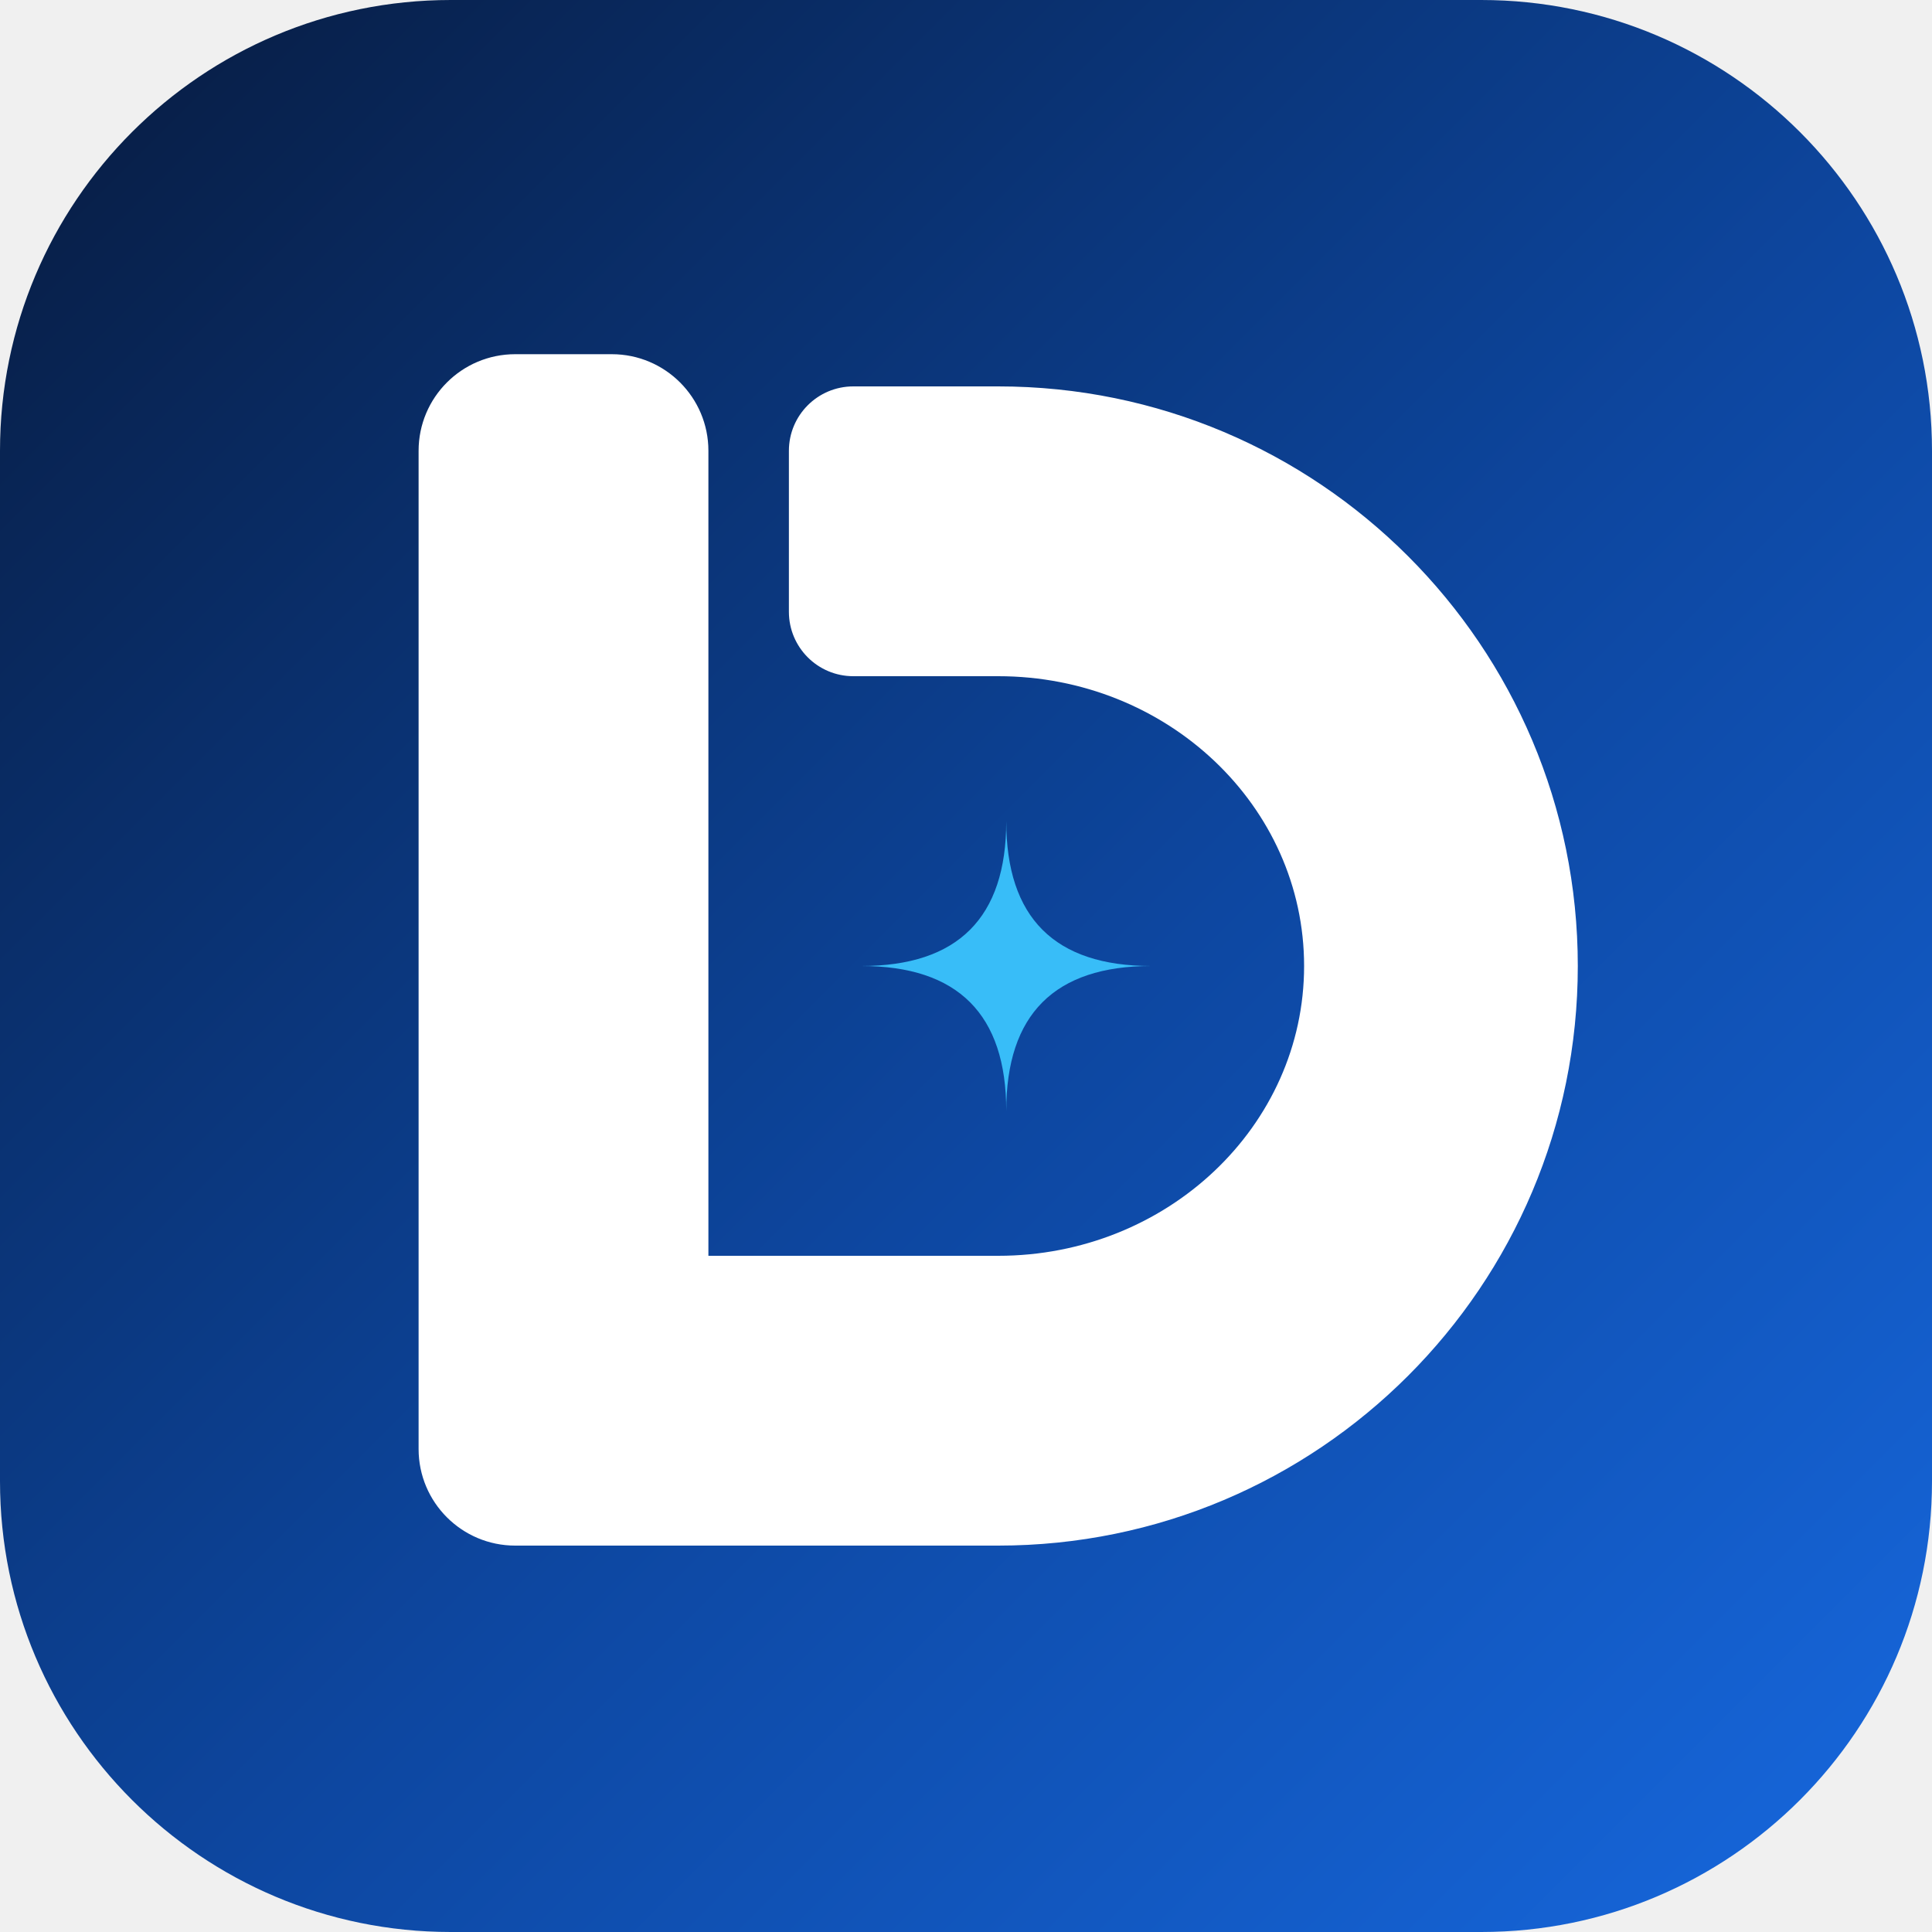
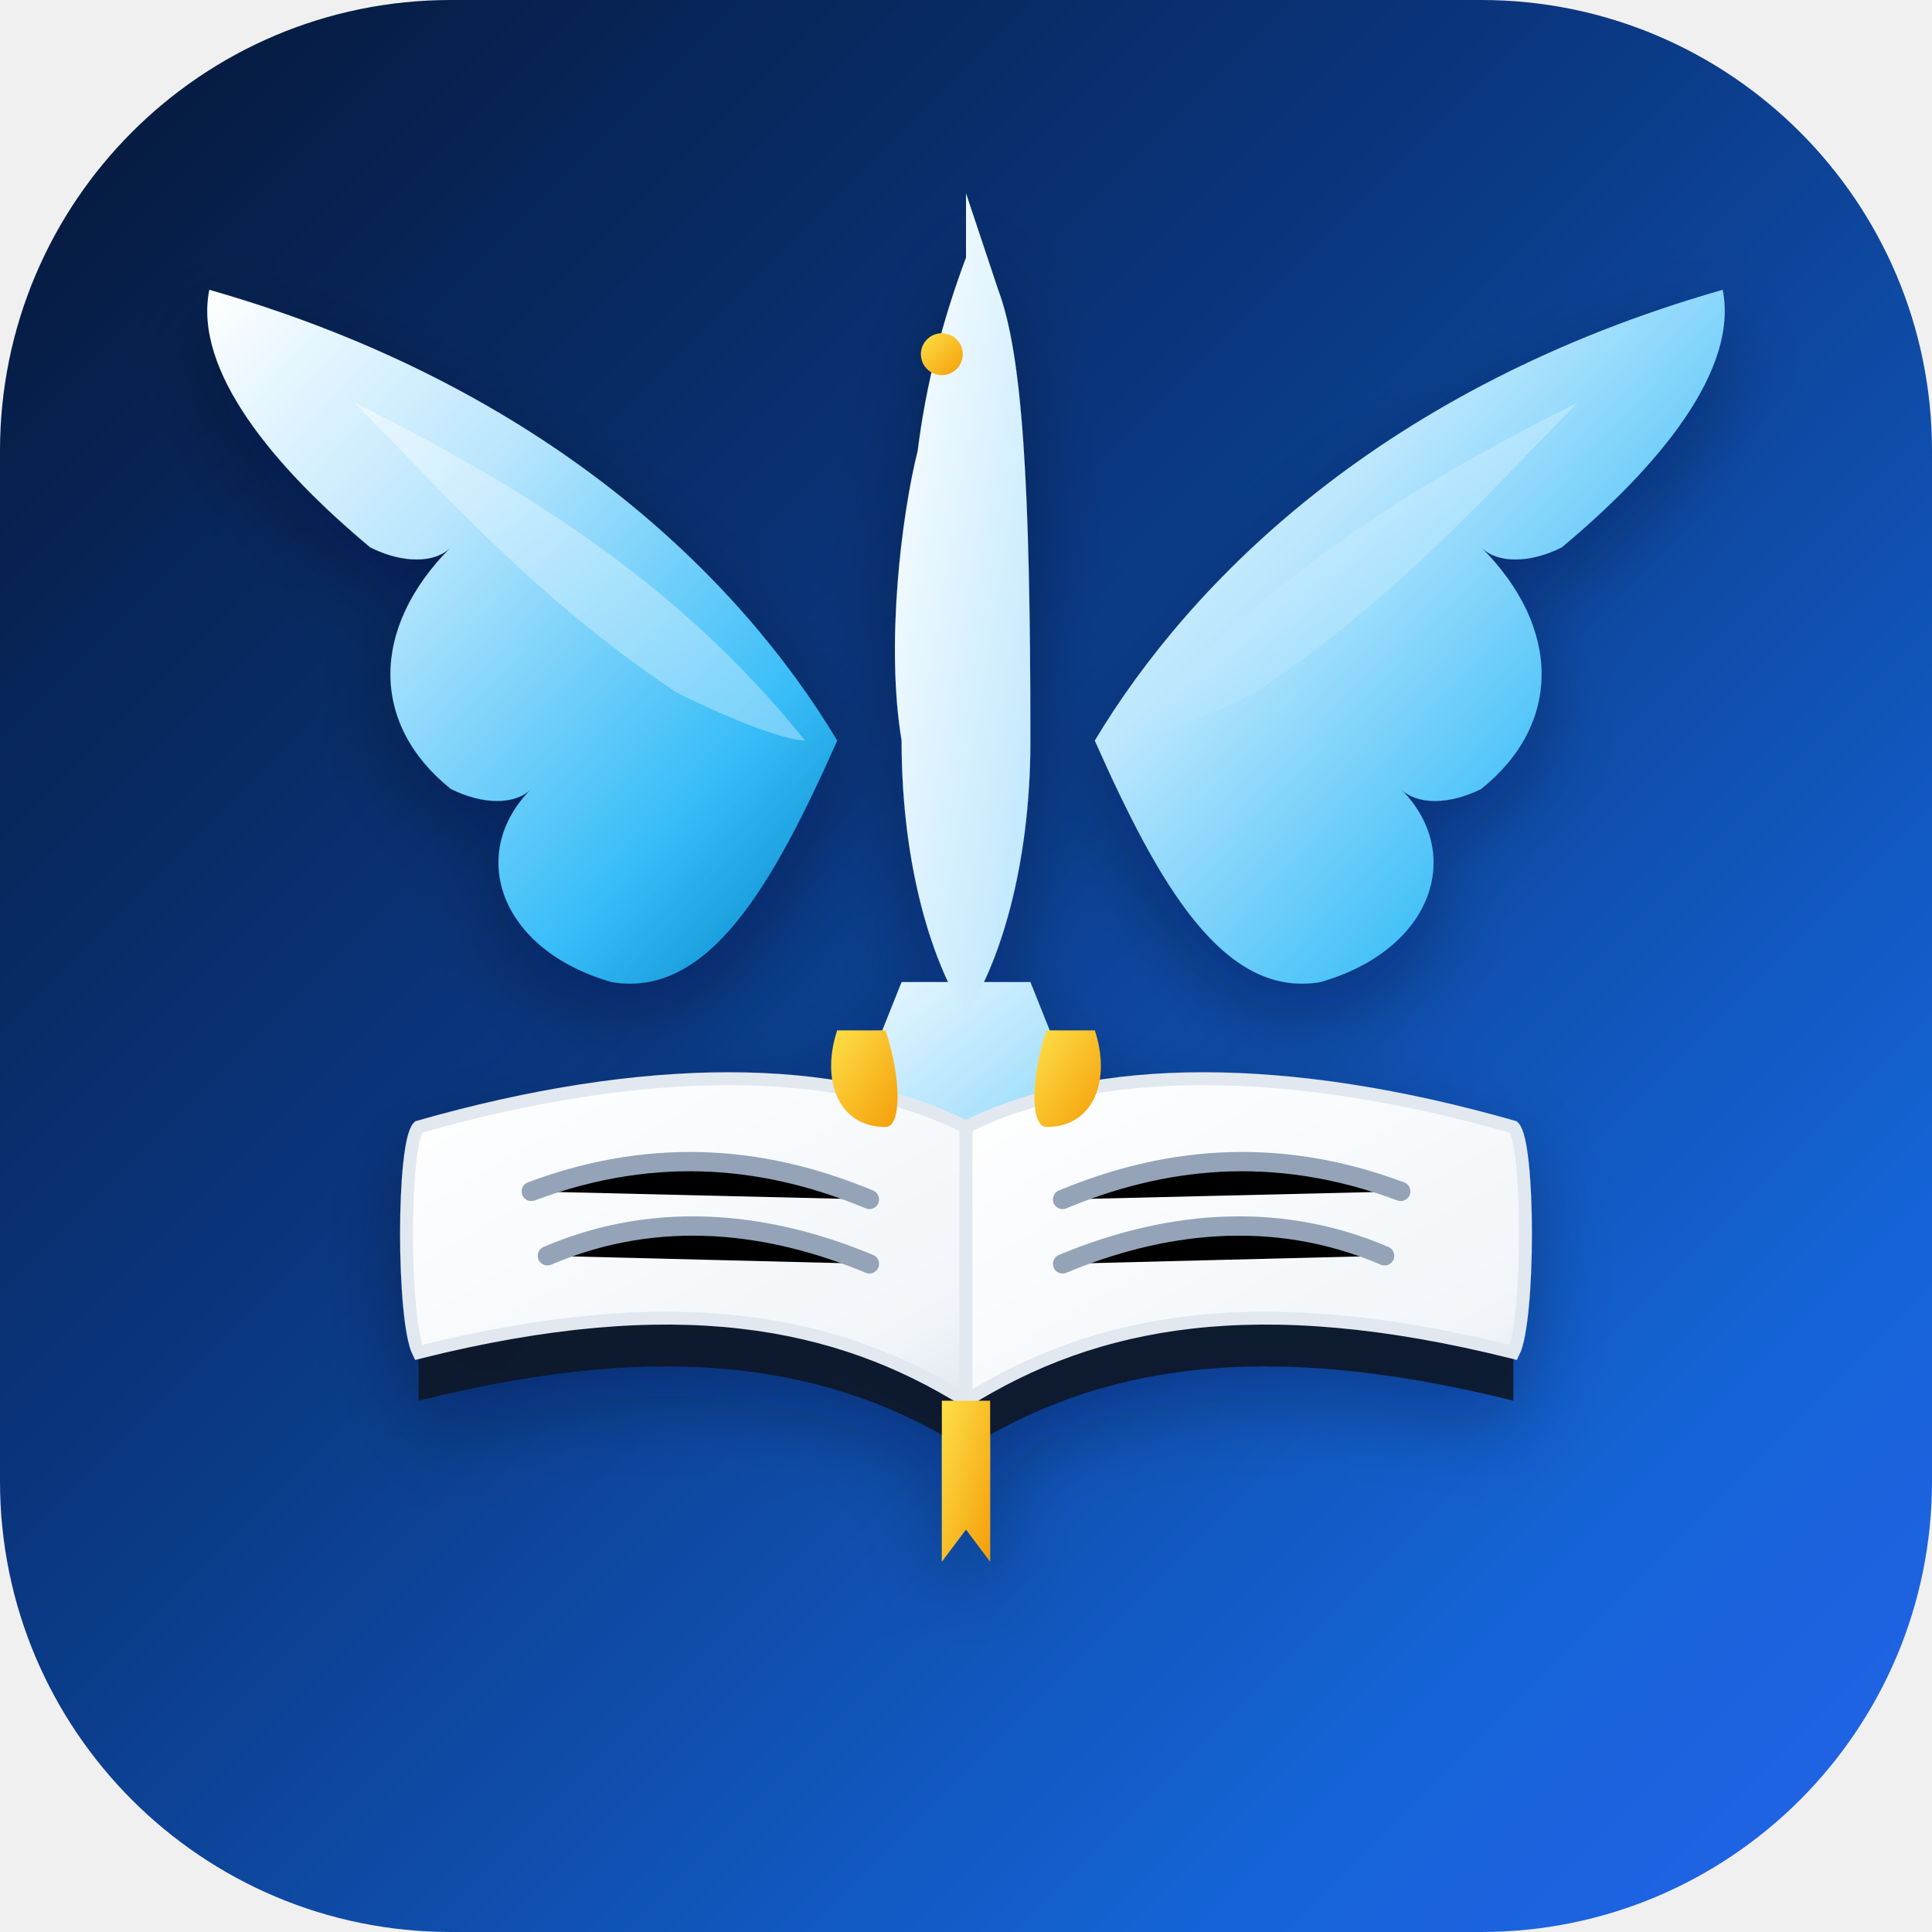
<svg xmlns="http://www.w3.org/2000/svg" viewBox="0 0 120 120" width="120" height="120">
  <defs>
-     <linearGradient id="ld-brand-grad" x1="0%" y1="0%" x2="100%" y2="100%">
-       <stop offset="0%" stop-color="#071A3D" />
-       <stop offset="35%" stop-color="#0B3C8A" />
-       <stop offset="70%" stop-color="#1769E0" />
-       <stop offset="100%" stop-color="#6366F1" />
+     <linearGradient id="bird-bg" x1="0%" y1="0%" x2="100%" y2="100%">
+       <stop offset="0%" stop-color="#051636" />
+       <stop offset="40%" stop-color="#0A367E" />
+       <stop offset="80%" stop-color="#1463D5" />
+       <stop offset="100%" stop-color="#2563EB" />
    </linearGradient>
-     <linearGradient id="ld-white-grad" x1="0%" y1="0%" x2="100%" y2="100%">
+     <linearGradient id="bird-wing-dark" x1="0%" y1="0%" x2="100%" y2="100%">
      <stop offset="0%" stop-color="#FFFFFF" />
-       <stop offset="100%" stop-color="#EAF4FF" />
-     </linearGradient>
-     <linearGradient id="ld-app-bg" x1="0%" y1="0%" x2="100%" y2="100%">
-       <stop offset="0%" stop-color="#071A3D" />
-       <stop offset="55%" stop-color="#0D47A1" />
-       <stop offset="100%" stop-color="#1769E0" />
-     </linearGradient>
-     <linearGradient id="ld-spark-grad" x1="0%" y1="0%" x2="100%" y2="100%">
-       <stop offset="0%" stop-color="#38BDF8" />
+       <stop offset="35%" stop-color="#BAE6FD" />
+       <stop offset="75%" stop-color="#38BDF8" />
      <stop offset="100%" stop-color="#0284C7" />
    </linearGradient>
+     <linearGradient id="bird-wing-light" x1="0%" y1="0%" x2="100%" y2="100%">
+       <stop offset="0%" stop-color="#071A3D" />
+       <stop offset="45%" stop-color="#1E40AF" />
+       <stop offset="85%" stop-color="#2563EB" />
+       <stop offset="100%" stop-color="#0284C7" />
+     </linearGradient>
+     <linearGradient id="bird-inner-dark" x1="0%" y1="0%" x2="100%" y2="100%">
+       <stop offset="0%" stop-color="#F0F9FF" />
+       <stop offset="100%" stop-color="#7DD3FC" />
+     </linearGradient>
+     <linearGradient id="bird-inner-light" x1="0%" y1="0%" x2="100%" y2="100%">
+       <stop offset="0%" stop-color="#1E3A8A" />
+       <stop offset="100%" stop-color="#3B82F6" />
+     </linearGradient>
+     <linearGradient id="bird-head-dark" x1="0%" y1="0%" x2="100%" y2="100%">
+       <stop offset="0%" stop-color="#FFFFFF" />
+       <stop offset="100%" stop-color="#BAE6FD" />
+     </linearGradient>
+     <linearGradient id="bird-head-light" x1="0%" y1="0%" x2="100%" y2="100%">
+       <stop offset="0%" stop-color="#0F172A" />
+       <stop offset="100%" stop-color="#1D4ED8" />
+     </linearGradient>
+     <linearGradient id="bird-gold" x1="0%" y1="0%" x2="100%" y2="100%">
+       <stop offset="0%" stop-color="#FDE047" />
+       <stop offset="100%" stop-color="#F59E0B" />
+     </linearGradient>
+     <linearGradient id="book-pages-dark" x1="0%" y1="0%" x2="100%" y2="100%">
+       <stop offset="0%" stop-color="#FFFFFF" />
+       <stop offset="85%" stop-color="#F1F5F9" />
+       <stop offset="100%" stop-color="#E2E8F0" />
+     </linearGradient>
+     <linearGradient id="book-pages-light" x1="0%" y1="0%" x2="100%" y2="100%">
+       <stop offset="0%" stop-color="#FFFFFF" />
+       <stop offset="85%" stop-color="#F8FAFC" />
+       <stop offset="100%" stop-color="#E2E8F0" />
+     </linearGradient>
+     <filter id="bird-shadow" x="-10%" y="-10%" width="130%" height="130%">
+       <feDropShadow dx="0" dy="2" stdDeviation="2.5" flood-color="#020817" flood-opacity="0.32" />
+     </filter>
  </defs>
-   <rect width="120" height="120" rx="28" fill="url(#ld-app-bg)" />
-   <path d="M 26 28 C 26 24.686 28.686 22 32 22 L 38 22 C 41.314 22 44 24.686 44 28 L 44 78 L 62 78 C 72.493 78 81 69.941 81 60 C 81 50.059 72.493 42 62 42 L 53 42 C 50.791 42 49 40.209 49 38 L 49 28 C 49 25.791 50.791 24 53 24 L 62 24 C 81.882 24 98 40.118 98 60 C 98 79.882 81.882 96 62 96 L 32 96 C 28.686 96 26 93.314 26 90 Z" fill="#FFFFFF" />
-   <path d="M 62.5 51 Q 62.5 60 71.5 60 Q 62.5 60 62.5 69 Q 62.5 60 53.5 60 Q 62.5 60 62.5 51 Z" fill="#38BDF8" />
+   <rect width="120" height="120" rx="28" fill="url(#bird-bg)" />
+   <g filter="url(#bird-shadow)">
+     <path d="M 56 61 L 52 71 L 57 69 L 60 74 L 63 69 L 68 71 L 64 61 Z" fill="url(#bird-inner-dark)" />
+     <path d="M 52 46 C 46 36 34 24 13 18 C 12 23 17 29 23 34 C 25 35 27 35 28 34 C 23 39 23 45 28 49 C 30 50 32 50 33 49 C 29 53 31 59 38 61 C 44 62 48 55 52 46 Z" fill="url(#bird-wing-dark)" />
+     <path d="M 50 46 C 42 36 32 30 22 25 C 27 30 33 37 42 43 C 46 45 49 46 50 46 Z" fill="url(#bird-inner-dark)" opacity="0.85" />
+     <path d="M 68 46 C 74 36 86 24 107 18 C 108 23 103 29 97 34 C 95 35 93 35 92 34 C 97 39 97 45 92 49 C 90 50 88 50 87 49 C 91 53 89 59 82 61 C 76 62 72 55 68 46 Z" fill="url(#bird-wing-dark)" />
+     <path d="M 70 46 C 78 36 88 30 98 25 C 93 30 87 37 78 43 C 74 45 71 46 70 46 Z" fill="url(#bird-inner-dark)" opacity="0.85" />
+     <path d="M 56 46 C 55 40 56 32 57 28 C 57.5 24 58.5 20 60 16 L 60 12 L 62 18 C 63.5 22 64 30 64 46 C 64 54 62 60 60 63 C 58 60 56 54 56 46 Z" fill="url(#bird-head-dark)" />
+     <circle cx="58.5" cy="22" r="1.3" fill="url(#bird-gold)" />
+     <path d="M 26 84 C 42 80 52 82 60 87 C 68 82 78 80 94 84 L 94 87 C 78 83 68 85 60 90 C 52 85 42 83 26 87 Z" fill="#0F172A" opacity="0.9" />
+     <path d="M 60 70 C 52 66 40 66 26 70 C 25 71 25 82 26 84 C 42 80 52 82 60 87 Z" fill="url(#book-pages-dark)" stroke="#E2E8F0" stroke-width="0.8" />
+     <path d="M 60 70 C 68 66 80 66 94 70 C 95 71 95 82 94 84 C 78 80 68 82 60 87 Z" fill="url(#book-pages-dark)" stroke="#E2E8F0" stroke-width="0.8" />
+     <path d="M 33 74 C 41 71 48 72 54 74.5" stroke="#94A3B8" stroke-width="1.2" stroke-linecap="round" />
+     <path d="M 34 78 C 41 75 48 76 54 78.5" stroke="#94A3B8" stroke-width="1.2" stroke-linecap="round" />
+     <path d="M 66 74.5 C 72 72 79 71 87 74" stroke="#94A3B8" stroke-width="1.2" stroke-linecap="round" />
+     <path d="M 66 78.5 C 72 76 79 75 86 78" stroke="#94A3B8" stroke-width="1.2" stroke-linecap="round" />
+     <path d="M 52 64 C 51 67 52 70 55 70 C 56 70 56 67 55 64 Z" fill="url(#bird-gold)" />
+     <path d="M 68 64 C 69 67 68 70 65 70 C 64 70 64 67 65 64 Z" fill="url(#bird-gold)" />
+     <path d="M 58.5 87 L 58.5 97 L 60 95 L 61.5 97 L 61.5 87 Z" fill="url(#bird-gold)" />
+   </g>
</svg>
